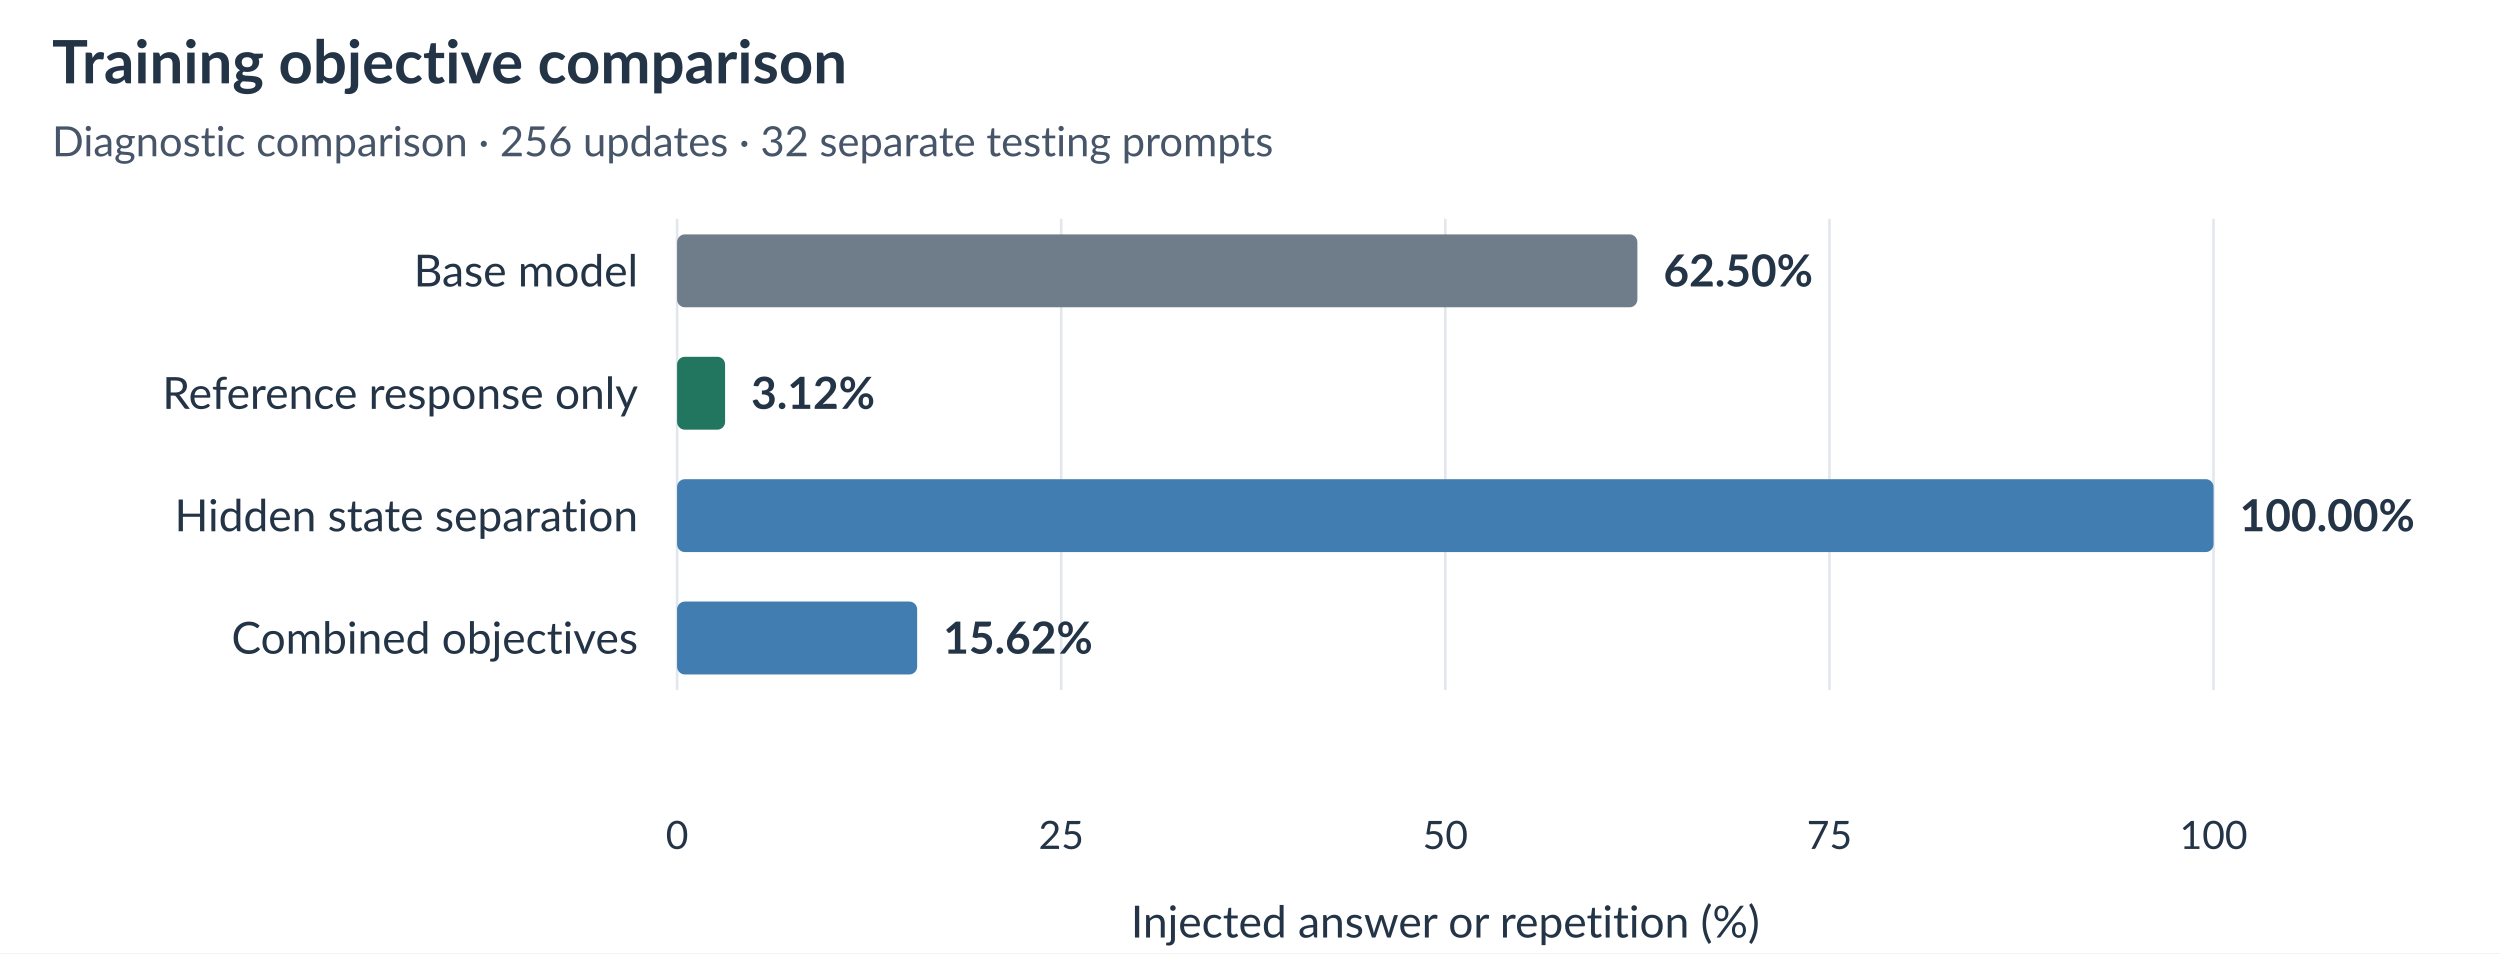
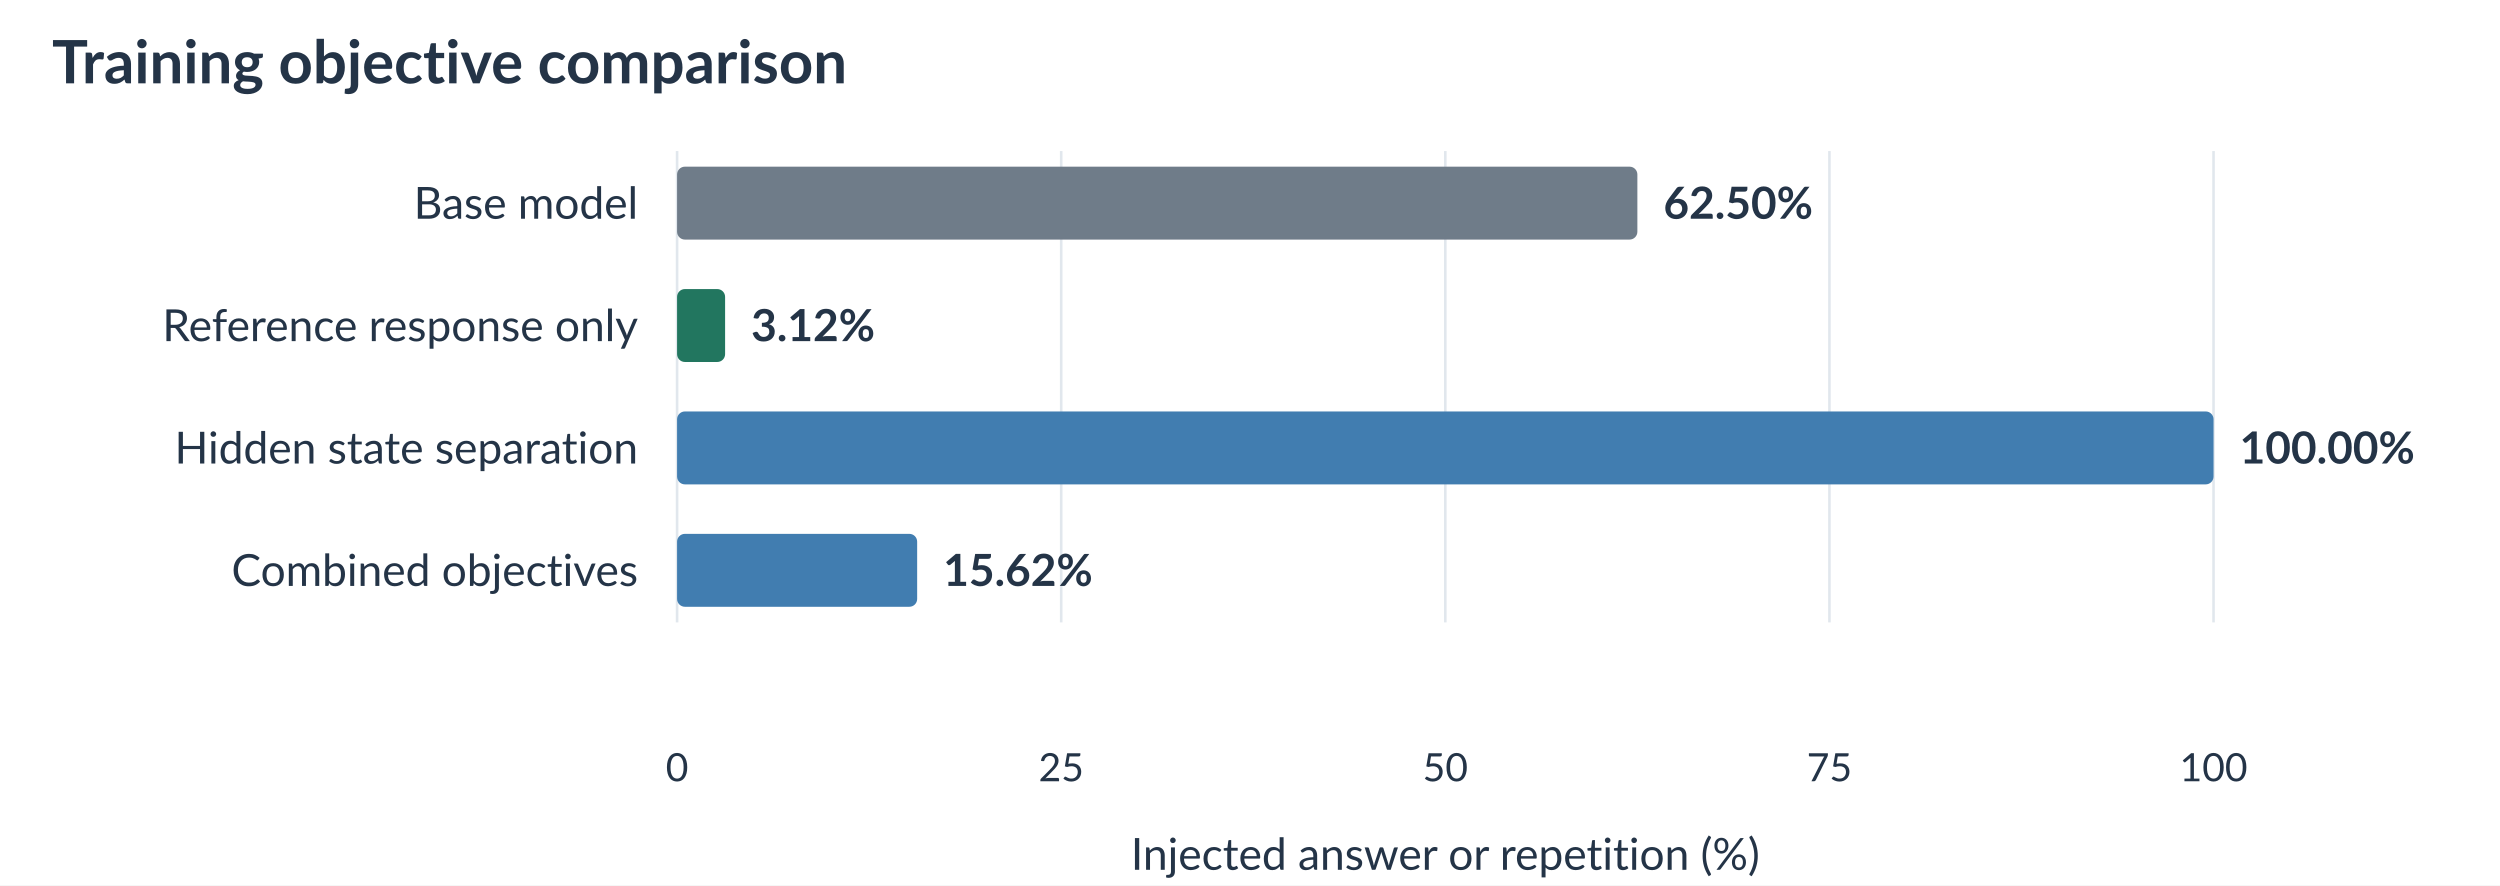
- <svg xmlns="http://www.w3.org/2000/svg" viewBox="0 0 960 366" role="img" aria-labelledby="title desc">
+ <svg xmlns="http://www.w3.org/2000/svg" viewBox="0 0 960 340" role="img" aria-labelledby="title desc">
  <rect width="100%" height="100%" fill="white" />
  <g font-family="Lato, Arial, sans-serif" fill="#243447">
    <text x="20" y="32" font-size="23" font-weight="700">Training objective comparison</text>
-     <text x="20" y="60" font-size="16" fill="#475569">Diagnostic comparison · 256 updates · 32 separate testing prompts</text>
-     <line x1="260.0" x2="260.0" y1="84" y2="265" stroke="#e1e7ed" />
-     <text x="260.0" y="326" text-anchor="middle" font-size="15">0</text>
-     <line x1="407.5" x2="407.5" y1="84" y2="265" stroke="#e1e7ed" />
-     <text x="407.5" y="326" text-anchor="middle" font-size="15">25</text>
-     <line x1="555.0" x2="555.0" y1="84" y2="265" stroke="#e1e7ed" />
-     <text x="555.0" y="326" text-anchor="middle" font-size="15">50</text>
-     <line x1="702.5" x2="702.5" y1="84" y2="265" stroke="#e1e7ed" />
-     <text x="702.5" y="326" text-anchor="middle" font-size="15">75</text>
-     <line x1="850.0" x2="850.0" y1="84" y2="265" stroke="#e1e7ed" />
-     <text x="850.0" y="326" text-anchor="middle" font-size="15">100</text>
-     <text x="245" y="110" text-anchor="end" font-size="17">Base model</text>
-     <rect x="260" y="90" width="368.75" height="28" rx="3" fill="#6f7c89" />
-     <text x="638.75" y="110" text-anchor="start" font-size="17" font-weight="700">62.50%</text>
-     <text x="245" y="157" text-anchor="end" font-size="17">Reference response only</text>
-     <rect x="260" y="137" width="18.438" height="28" rx="3" fill="#22765f" />
-     <text x="288.438" y="157" text-anchor="start" font-size="17" font-weight="700">3.12%</text>
-     <text x="245" y="204" text-anchor="end" font-size="17">Hidden state separation</text>
-     <rect x="260" y="184" width="590.0" height="28" rx="3" fill="#417db0" />
-     <text x="860.0" y="204" text-anchor="start" font-size="17" font-weight="700">100.00%</text>
-     <text x="245" y="251" text-anchor="end" font-size="17">Combined objectives</text>
-     <rect x="260" y="231" width="92.188" height="28" rx="3" fill="#417db0" />
-     <text x="362.188" y="251" text-anchor="start" font-size="17" font-weight="700">15.62%</text>
-     <text x="555.0" y="360" text-anchor="middle" font-size="17">Injected answer or repetition (%)</text>
+     <line x1="260.0" x2="260.0" y1="58" y2="239" stroke="#e1e7ed" />
+     <text x="260.0" y="300" text-anchor="middle" font-size="15">0</text>
+     <line x1="407.5" x2="407.5" y1="58" y2="239" stroke="#e1e7ed" />
+     <text x="407.5" y="300" text-anchor="middle" font-size="15">25</text>
+     <line x1="555.0" x2="555.0" y1="58" y2="239" stroke="#e1e7ed" />
+     <text x="555.0" y="300" text-anchor="middle" font-size="15">50</text>
+     <line x1="702.5" x2="702.5" y1="58" y2="239" stroke="#e1e7ed" />
+     <text x="702.5" y="300" text-anchor="middle" font-size="15">75</text>
+     <line x1="850.0" x2="850.0" y1="58" y2="239" stroke="#e1e7ed" />
+     <text x="850.0" y="300" text-anchor="middle" font-size="15">100</text>
+     <text x="245" y="84" text-anchor="end" font-size="17">Base model</text>
+     <rect x="260" y="64" width="368.75" height="28" rx="3" fill="#6f7c89" />
+     <text x="638.75" y="84" text-anchor="start" font-size="17" font-weight="700">62.50%</text>
+     <text x="245" y="131" text-anchor="end" font-size="17">Reference response only</text>
+     <rect x="260" y="111" width="18.438" height="28" rx="3" fill="#22765f" />
+     <text x="288.438" y="131" text-anchor="start" font-size="17" font-weight="700">3.12%</text>
+     <text x="245" y="178" text-anchor="end" font-size="17">Hidden state separation</text>
+     <rect x="260" y="158" width="590.0" height="28" rx="3" fill="#417db0" />
+     <text x="860.0" y="178" text-anchor="start" font-size="17" font-weight="700">100.00%</text>
+     <text x="245" y="225" text-anchor="end" font-size="17">Combined objectives</text>
+     <rect x="260" y="205" width="92.188" height="28" rx="3" fill="#417db0" />
+     <text x="362.188" y="225" text-anchor="start" font-size="17" font-weight="700">15.62%</text>
+     <text x="555.0" y="334" text-anchor="middle" font-size="17">Injected answer or repetition (%)</text>
  </g>
</svg>
